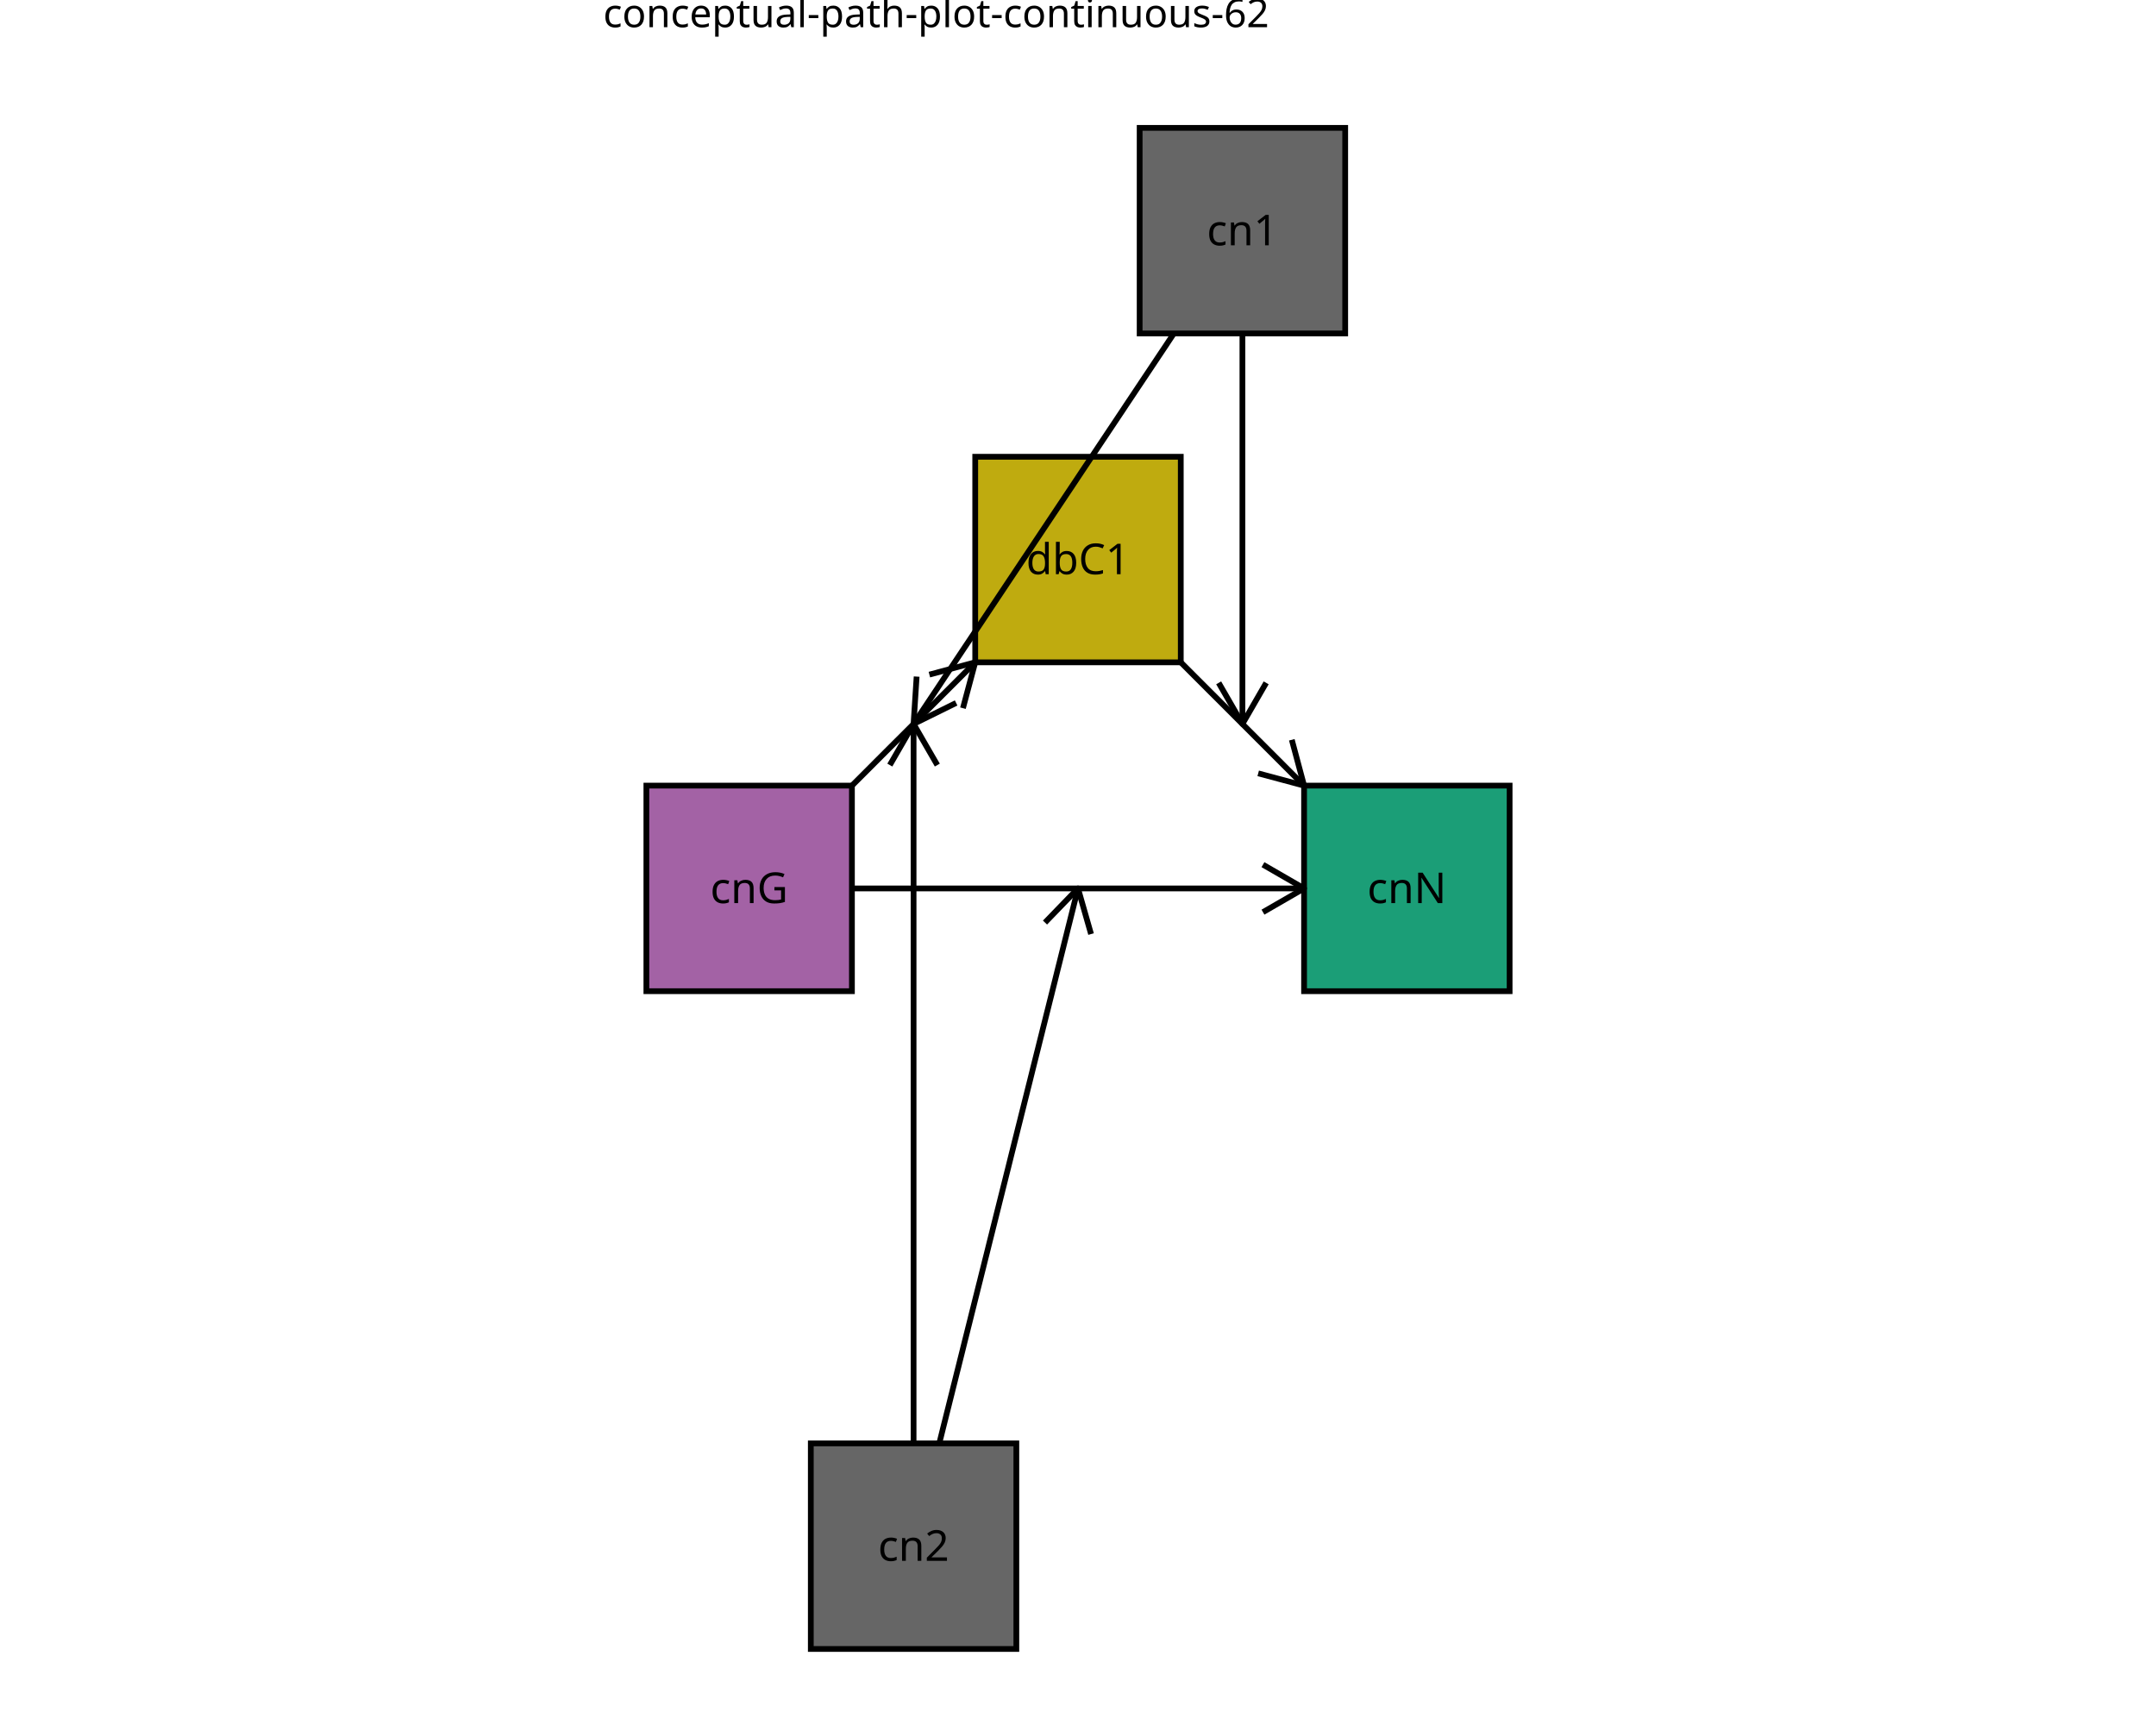
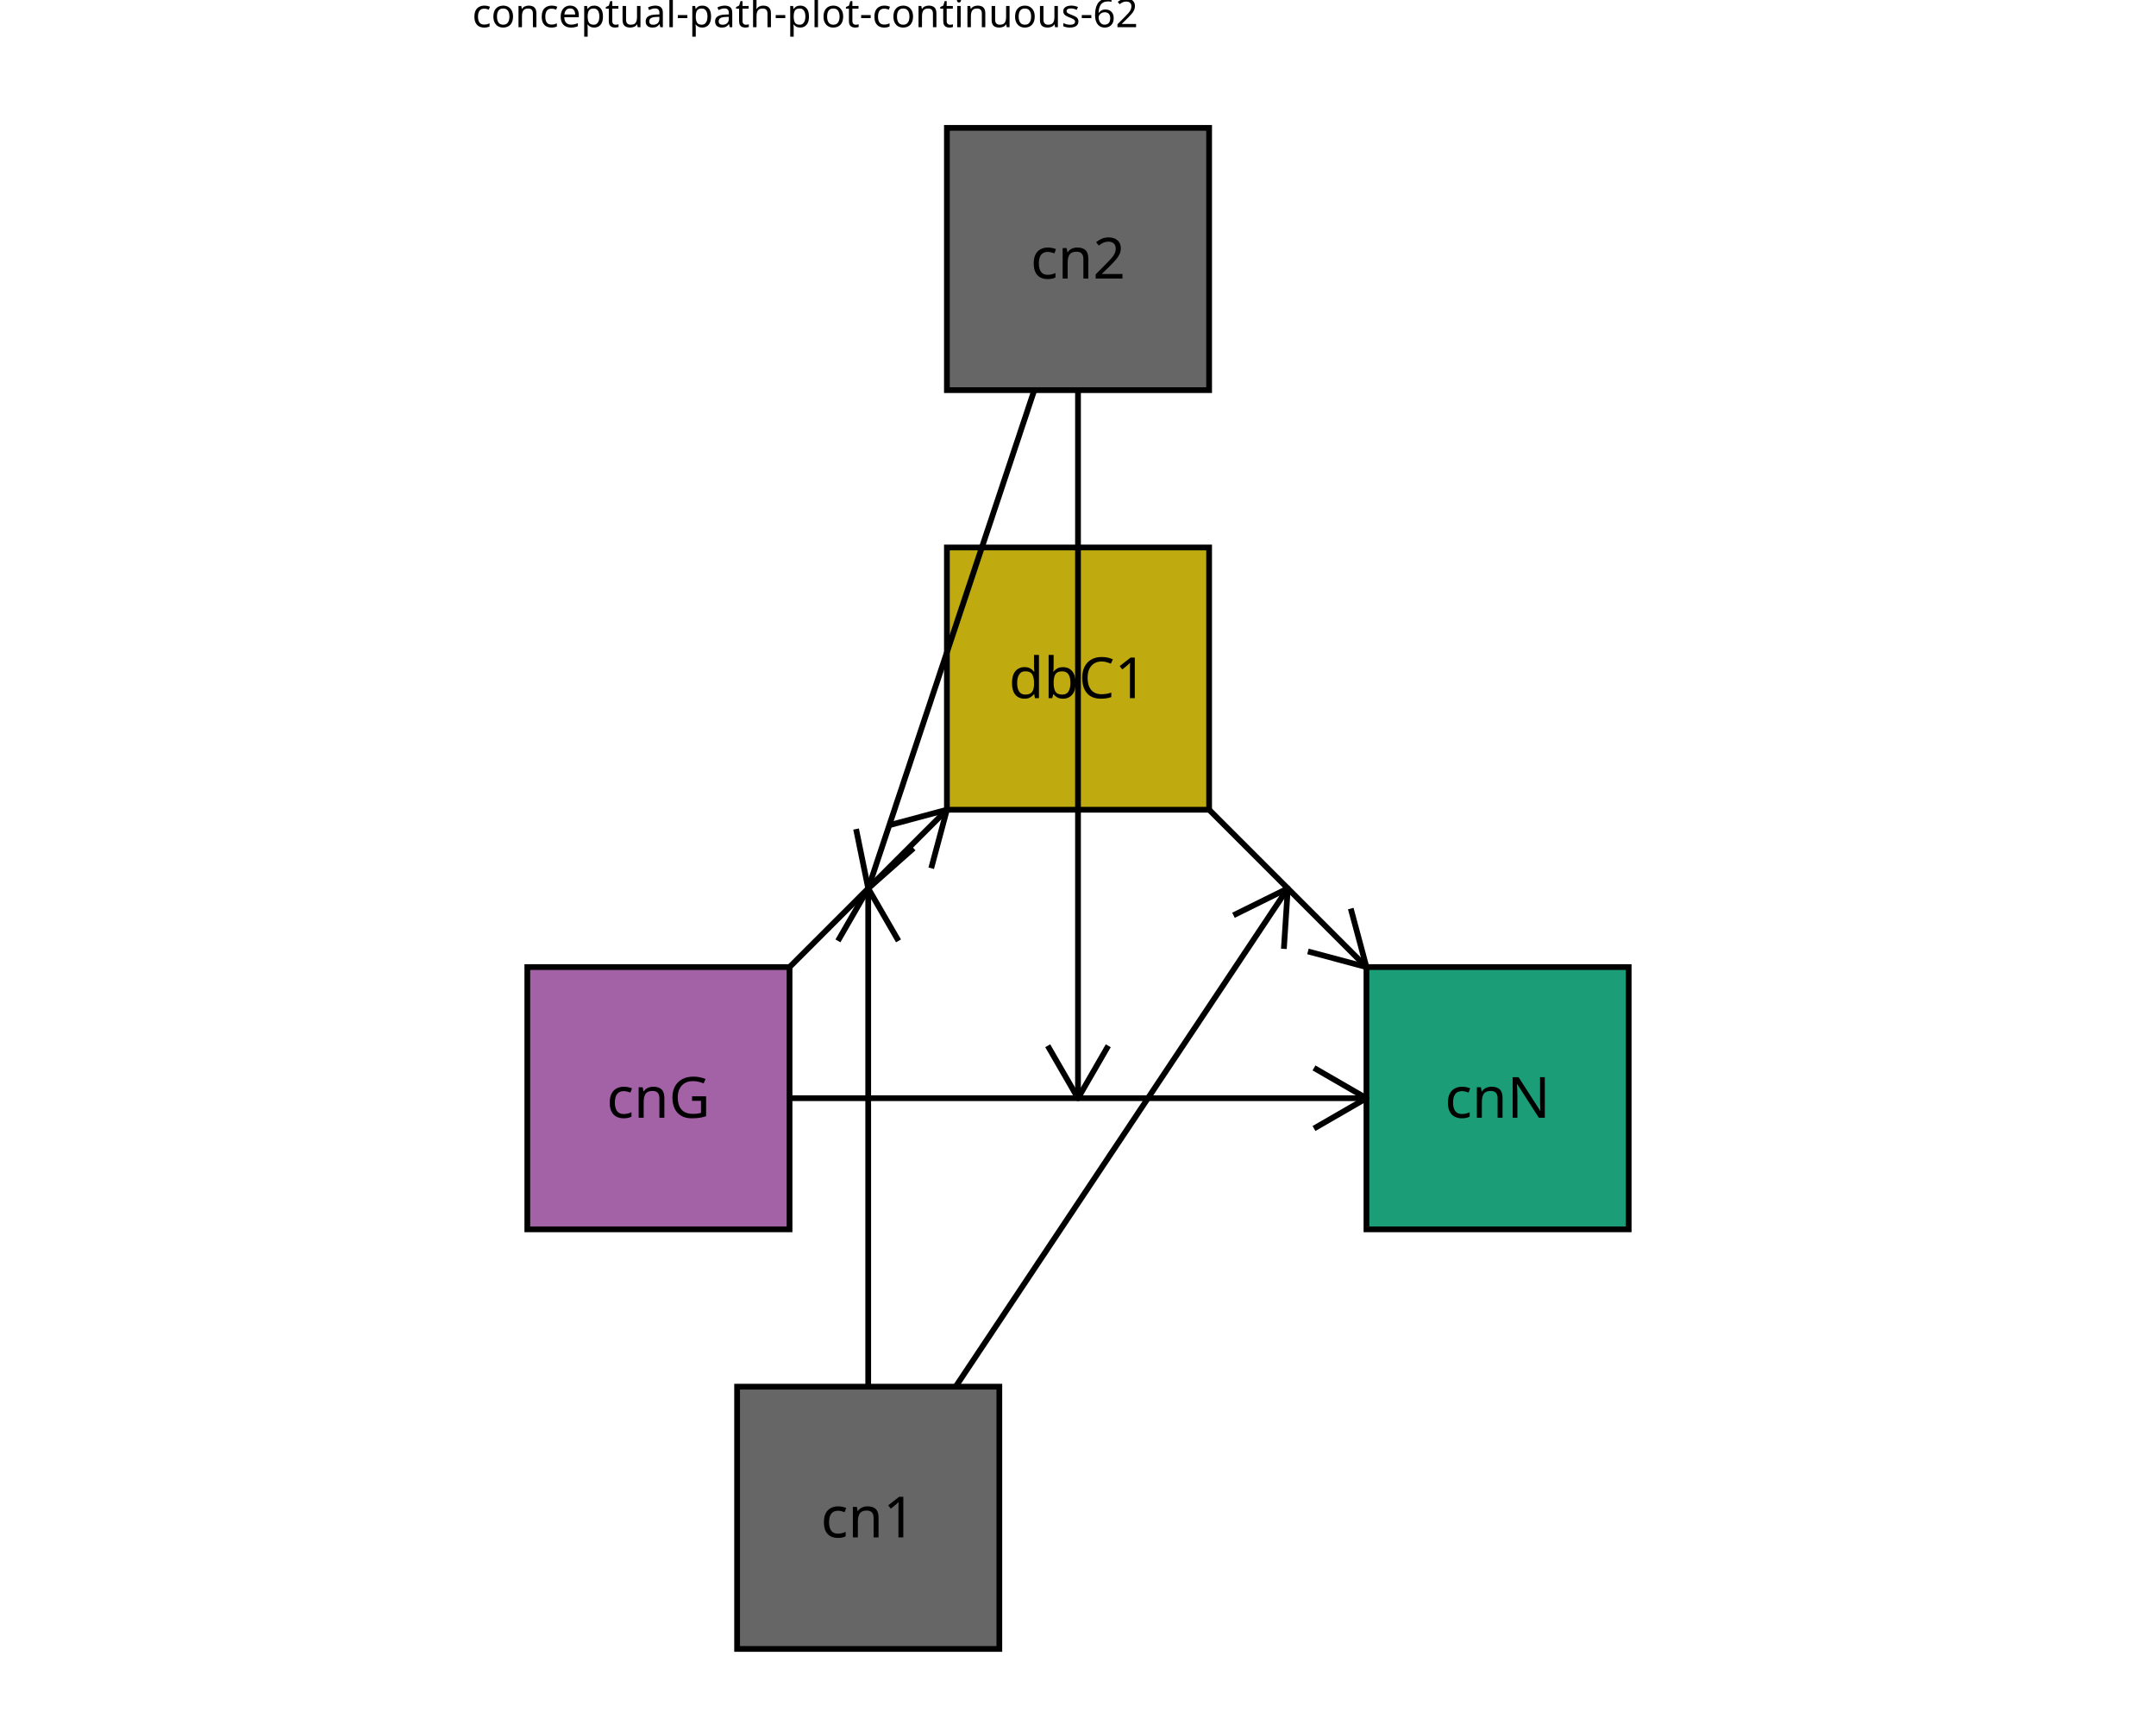
<svg xmlns="http://www.w3.org/2000/svg" class="svglite" data-engine-version="2.0" width="720.00pt" height="576.00pt" viewBox="0 0 720.00 576.00">
  <defs>
    <style type="text/css">
    .svglite line, .svglite polyline, .svglite polygon, .svglite path, .svglite rect, .svglite circle {
      fill: none;
      stroke: #000000;
      stroke-linecap: round;
      stroke-linejoin: round;
      stroke-miterlimit: 10.00;
    }
  </style>
  </defs>
  <rect width="100%" height="100%" style="stroke: none; fill: #FFFFFF;" />
  <defs>
    <clipPath id="cpMC4wMHw3MjAuMDB8MC4wMHw1NzYuMDA=">
      <rect x="0.00" y="0.00" width="720.00" height="576.00" />
    </clipPath>
  </defs>
  <g clip-path="url(#cpMC4wMHw3MjAuMDB8MC4wMHw1NzYuMDA=)">
</g>
  <defs>
-     <clipPath id="cpMjAxLjQ1fDUxOC41NXwwLjAwfDU3Ni4wMA==">
-       <rect x="201.45" y="0.00" width="317.10" height="576.00" />
+     <clipPath id="cpMTU3LjcxfDU2Mi4yOXwwLjAwfDU3Ni4wMA==">
+       <rect x="157.71" y="0.00" width="404.57" height="576.00" />
    </clipPath>
  </defs>
-   <g clip-path="url(#cpMjAxLjQ1fDUxOC41NXwwLjAwfDU3Ni4wMA==)">
-     <rect x="201.45" y="0.00" width="317.10" height="576.00" style="stroke-width: 10.67; stroke: none;" />
+   <g clip-path="url(#cpMTU3LjcxfDU2Mi4yOXwwLjAwfDU3Ni4wMA==)">
+     <rect x="157.71" y="0.00" width="404.57" height="576.00" style="stroke-width: 10.67; stroke: none;" />
  </g>
  <g clip-path="url(#cpMC4wMHw3MjAuMDB8MC4wMHw1NzYuMDA=)">
</g>
  <defs>
-     <clipPath id="cpMjAxLjQ1fDUxOC41NXwxNy4zMHw1NzYuMDA=">
-       <rect x="201.45" y="17.30" width="317.10" height="558.70" />
+     <clipPath id="cpMTU3LjcxfDU2Mi4yOXwxNy4zMHw1NzYuMDA=">
+       <rect x="157.71" y="17.30" width="404.57" height="558.70" />
    </clipPath>
  </defs>
-   <g clip-path="url(#cpMjAxLjQ1fDUxOC41NXwxNy4zMHw1NzYuMDA=)">
-     <rect x="201.45" y="17.30" width="317.10" height="558.70" style="stroke-width: 10.67; stroke: none;" />
-     <rect x="215.86" y="262.33" width="68.64" height="68.64" style="stroke-width: 1.92; stroke-linecap: butt; stroke-linejoin: miter; fill: #A362A5;" />
-     <rect x="435.50" y="262.33" width="68.64" height="68.64" style="stroke-width: 1.92; stroke-linecap: butt; stroke-linejoin: miter; fill: #1B9E77;" />
-     <rect x="325.68" y="152.52" width="68.64" height="68.64" style="stroke-width: 1.92; stroke-linecap: butt; stroke-linejoin: miter; fill: #BFAB0F;" />
-     <rect x="380.59" y="42.70" width="68.64" height="68.64" style="stroke-width: 1.92; stroke-linecap: butt; stroke-linejoin: miter; fill: #666666;" />
-     <rect x="270.77" y="481.97" width="68.64" height="68.64" style="stroke-width: 1.92; stroke-linecap: butt; stroke-linejoin: miter; fill: #666666;" />
-     <rect x="270.77" y="207.43" width="68.64" height="68.64" style="stroke-width: 1.92; stroke: none; stroke-linecap: butt; stroke-linejoin: miter;" />
-     <rect x="380.59" y="207.43" width="68.64" height="68.64" style="stroke-width: 1.92; stroke: none; stroke-linecap: butt; stroke-linejoin: miter;" />
-     <rect x="325.68" y="262.33" width="68.64" height="68.64" style="stroke-width: 1.92; stroke: none; stroke-linecap: butt; stroke-linejoin: miter;" />
-     <rect x="270.77" y="207.43" width="68.64" height="68.64" style="stroke-width: 1.92; stroke: none; stroke-linecap: butt; stroke-linejoin: miter;" />
-     <polyline points="284.50,296.65 285.68,296.65 287.90,296.65 290.12,296.65 292.33,296.65 294.55,296.65 296.77,296.65 298.99,296.65 301.21,296.65 303.43,296.65 305.65,296.65 307.86,296.65 310.08,296.65 312.30,296.65 314.52,296.65 316.74,296.65 318.96,296.65 321.18,296.65 323.39,296.65 325.61,296.65 327.83,296.65 330.05,296.65 332.27,296.65 334.49,296.65 336.71,296.65 338.92,296.65 341.14,296.65 343.36,296.65 345.58,296.65 347.80,296.65 350.02,296.65 352.24,296.65 354.45,296.65 356.67,296.65 358.89,296.65 361.11,296.65 363.33,296.65 365.55,296.65 367.76,296.65 369.98,296.65 372.20,296.65 374.42,296.65 376.64,296.65 378.86,296.65 381.08,296.65 383.29,296.65 385.51,296.65 387.73,296.65 389.95,296.65 392.17,296.65 394.39,296.65 396.61,296.65 398.82,296.65 401.04,296.65 403.26,296.65 405.48,296.65 407.70,296.65 409.92,296.65 412.14,296.65 414.35,296.65 416.57,296.65 418.79,296.65 421.01,296.65 423.23,296.65 425.45,296.65 427.67,296.65 429.88,296.65 432.10,296.65 434.32,296.65 435.50,296.65 " style="stroke-width: 1.92; stroke-linecap: butt;" />
-     <polyline points="421.77,304.58 435.50,296.65 421.77,288.72 " style="stroke-width: 1.92; stroke-linecap: butt;" />
-     <polyline points="313.67,481.97 313.97,480.79 314.52,478.57 315.07,476.35 315.63,474.13 316.18,471.92 316.74,469.70 317.29,467.48 317.85,465.26 318.40,463.04 318.96,460.82 319.51,458.60 320.07,456.39 320.62,454.17 321.18,451.95 321.73,449.73 322.28,447.51 322.84,445.29 323.39,443.08 323.95,440.86 324.50,438.64 325.06,436.42 325.61,434.20 326.17,431.98 326.72,429.76 327.28,427.55 327.83,425.33 328.39,423.11 328.94,420.89 329.50,418.67 330.05,416.45 330.60,414.23 331.16,412.02 331.71,409.80 332.27,407.58 332.82,405.36 333.38,403.14 333.93,400.92 334.49,398.70 335.04,396.49 335.60,394.27 336.15,392.05 336.71,389.83 337.26,387.61 337.81,385.39 338.37,383.17 338.92,380.96 339.48,378.74 340.03,376.52 340.59,374.30 341.14,372.08 341.70,369.86 342.25,367.65 342.81,365.43 343.36,363.21 343.92,360.99 344.47,358.77 345.02,356.55 345.58,354.33 346.13,352.12 346.69,349.90 347.24,347.68 347.80,345.46 348.35,343.24 348.91,341.02 349.46,338.80 350.02,336.59 350.57,334.37 351.13,332.15 351.68,329.93 352.24,327.71 352.79,325.49 353.34,323.27 353.90,321.06 354.45,318.84 355.01,316.62 355.56,314.40 356.12,312.18 356.67,309.96 357.23,307.74 357.78,305.53 358.34,303.31 358.89,301.09 359.45,298.87 360.00,296.65 " style="stroke-width: 1.92; stroke-linecap: butt;" />
-     <polyline points="364.36,311.90 360.00,296.65 348.98,308.05 " style="stroke-width: 1.92; stroke-linecap: butt;" />
-     <polyline points="305.09,481.97 305.09,480.24 305.09,477.46 305.09,474.69 305.09,471.92 305.09,469.14 305.09,466.37 305.09,463.60 305.09,460.82 305.09,458.05 305.09,455.28 305.09,452.50 305.09,449.73 305.09,446.96 305.09,444.18 305.09,441.41 305.09,438.64 305.09,435.86 305.09,433.09 305.09,430.32 305.09,427.55 305.09,424.77 305.09,422.00 305.09,419.23 305.09,416.45 305.09,413.68 305.09,410.91 305.09,408.13 305.09,405.36 305.09,402.59 305.09,399.81 305.09,397.04 305.09,394.27 305.09,391.49 305.09,388.72 305.09,385.95 305.09,383.17 305.09,380.40 305.09,377.63 305.09,374.86 305.09,372.08 305.09,369.31 305.09,366.54 305.09,363.76 305.09,360.99 305.09,358.22 305.09,355.44 305.09,352.67 305.09,349.90 305.09,347.12 305.09,344.35 305.09,341.58 305.09,338.80 305.09,336.03 305.09,333.26 305.09,330.48 305.09,327.71 305.09,324.94 305.09,322.17 305.09,319.39 305.09,316.62 305.09,313.85 305.09,311.07 305.09,308.30 305.09,305.53 305.09,302.75 305.09,299.98 305.09,297.21 305.09,294.43 305.09,291.66 305.09,288.89 305.09,286.11 305.09,283.34 305.09,280.57 305.09,277.79 305.09,275.02 305.09,272.25 305.09,269.47 305.09,266.70 305.09,263.93 305.09,261.16 305.09,258.38 305.09,255.61 305.09,252.84 305.09,250.06 305.09,247.29 305.09,244.52 305.09,241.74 " style="stroke-width: 1.92; stroke-linecap: butt;" />
-     <polyline points="313.02,255.47 305.09,241.74 297.16,255.47 " style="stroke-width: 1.92; stroke-linecap: butt;" />
-     <polyline points="284.50,262.33 284.57,262.26 285.68,261.16 286.79,260.05 287.90,258.94 289.01,257.83 290.12,256.72 291.23,255.61 292.33,254.50 293.44,253.39 294.55,252.28 295.66,251.17 296.77,250.06 297.88,248.95 298.99,247.84 300.10,246.74 301.21,245.63 302.32,244.52 303.43,243.41 304.54,242.30 305.65,241.19 306.76,240.08 307.86,238.97 308.97,237.86 310.08,236.75 311.19,235.64 312.30,234.53 313.41,233.42 314.52,232.31 315.63,231.21 316.74,230.10 317.85,228.99 318.96,227.88 320.07,226.77 321.18,225.66 322.28,224.55 323.39,223.44 324.50,222.33 325.61,221.22 325.68,221.15 " style="stroke-width: 1.92; stroke-linecap: butt;" />
-     <polyline points="321.58,236.47 325.68,221.15 310.37,225.26 " style="stroke-width: 1.92; stroke-linecap: butt;" />
-     <polyline points="394.32,221.15 394.39,221.22 395.50,222.33 396.61,223.44 397.72,224.55 398.82,225.66 399.93,226.77 401.04,227.88 402.15,228.99 403.26,230.10 404.37,231.21 405.48,232.31 406.59,233.42 407.70,234.53 408.81,235.64 409.92,236.75 411.03,237.86 412.14,238.97 413.24,240.08 414.35,241.19 415.46,242.30 416.57,243.41 417.68,244.52 418.79,245.63 419.90,246.74 421.01,247.84 422.12,248.95 423.23,250.06 424.34,251.17 425.45,252.28 426.56,253.39 427.67,254.50 428.77,255.61 429.88,256.72 430.99,257.83 432.10,258.94 433.21,260.05 434.32,261.16 435.43,262.26 435.50,262.33 " style="stroke-width: 1.92; stroke-linecap: butt;" />
-     <polyline points="420.18,258.23 435.50,262.33 431.40,247.02 " style="stroke-width: 1.92; stroke-linecap: butt;" />
-     <polyline points="392.03,111.34 391.61,111.96 390.50,113.62 389.40,115.29 388.29,116.95 387.18,118.61 386.07,120.28 384.96,121.94 383.85,123.61 382.74,125.27 381.63,126.93 380.52,128.60 379.41,130.26 378.30,131.93 377.19,133.59 376.08,135.25 374.98,136.92 373.87,138.58 372.76,140.25 371.65,141.91 370.54,143.57 369.43,145.24 368.32,146.90 367.21,148.56 366.10,150.23 364.99,151.89 363.88,153.56 362.77,155.22 361.66,156.88 360.55,158.55 359.45,160.21 358.34,161.88 357.23,163.54 356.12,165.20 355.01,166.87 353.90,168.53 352.79,170.20 351.68,171.86 350.57,173.52 349.46,175.19 348.35,176.85 347.24,178.52 346.13,180.18 345.02,181.84 343.92,183.51 342.81,185.17 341.70,186.83 340.59,188.50 339.48,190.16 338.37,191.83 337.26,193.49 336.15,195.15 335.04,196.82 333.93,198.48 332.82,200.15 331.71,201.81 330.60,203.47 329.50,205.14 328.39,206.80 327.28,208.47 326.17,210.13 325.06,211.79 323.95,213.46 322.84,215.12 321.73,216.78 320.62,218.45 319.51,220.11 318.40,221.78 317.29,223.44 316.18,225.10 315.07,226.77 313.97,228.43 312.86,230.10 311.75,231.76 310.64,233.42 309.53,235.09 308.42,236.75 307.31,238.42 306.20,240.08 305.09,241.74 " style="stroke-width: 1.92; stroke-linecap: butt;" />
-     <polyline points="306.11,225.92 305.09,241.74 319.30,234.72 " style="stroke-width: 1.92; stroke-linecap: butt;" />
-     <polyline points="414.91,111.34 414.91,111.96 414.91,113.62 414.91,115.29 414.91,116.95 414.91,118.61 414.91,120.28 414.91,121.94 414.91,123.61 414.91,125.27 414.91,126.93 414.91,128.60 414.91,130.26 414.91,131.93 414.91,133.59 414.91,135.25 414.91,136.92 414.91,138.58 414.91,140.25 414.91,141.91 414.91,143.57 414.91,145.24 414.91,146.90 414.91,148.56 414.91,150.23 414.91,151.89 414.91,153.56 414.91,155.22 414.91,156.88 414.91,158.55 414.91,160.21 414.91,161.88 414.91,163.54 414.91,165.20 414.91,166.87 414.91,168.53 414.91,170.20 414.91,171.86 414.91,173.52 414.91,175.19 414.91,176.85 414.91,178.52 414.91,180.18 414.91,181.84 414.91,183.51 414.91,185.17 414.91,186.83 414.91,188.50 414.91,190.16 414.91,191.83 414.91,193.49 414.91,195.15 414.91,196.82 414.91,198.48 414.91,200.15 414.91,201.81 414.91,203.47 414.91,205.14 414.91,206.80 414.91,208.47 414.91,210.13 414.91,211.79 414.91,213.46 414.91,215.12 414.91,216.78 414.91,218.45 414.91,220.11 414.91,221.78 414.91,223.44 414.91,225.10 414.91,226.77 414.91,228.43 414.91,230.10 414.91,231.76 414.91,233.42 414.91,235.09 414.91,236.75 414.91,238.42 414.91,240.08 414.91,241.74 " style="stroke-width: 1.92; stroke-linecap: butt;" />
-     <polyline points="406.98,228.01 414.91,241.74 422.84,228.01 " style="stroke-width: 1.92; stroke-linecap: butt;" />
-     <text x="250.18" y="301.55" text-anchor="middle" style="font-size: 14.23px; font-family: sans;" textLength="26.10px" lengthAdjust="spacingAndGlyphs">cnG</text>
-     <text x="469.82" y="301.55" text-anchor="middle" style="font-size: 14.23px; font-family: sans;" textLength="25.31px" lengthAdjust="spacingAndGlyphs">cnN</text>
-     <text x="360.00" y="191.73" text-anchor="middle" style="font-size: 14.23px; font-family: sans;" textLength="34.02px" lengthAdjust="spacingAndGlyphs">dbC1</text>
-     <text x="414.91" y="81.91" text-anchor="middle" style="font-size: 14.23px; font-family: sans;" textLength="22.94px" lengthAdjust="spacingAndGlyphs">cn1</text>
-     <text x="305.09" y="521.18" text-anchor="middle" style="font-size: 14.23px; font-family: sans;" textLength="22.94px" lengthAdjust="spacingAndGlyphs">cn2</text>
+   <g clip-path="url(#cpMTU3LjcxfDU2Mi4yOXwxNy4zMHw1NzYuMDA=)">
+     <rect x="157.71" y="17.30" width="404.57" height="558.70" style="stroke-width: 10.67; stroke: none;" />
+     <rect x="176.10" y="322.92" width="87.57" height="87.57" style="stroke-width: 1.92; stroke-linecap: butt; stroke-linejoin: miter; fill: #A362A5;" />
+     <rect x="456.33" y="322.92" width="87.57" height="87.57" style="stroke-width: 1.92; stroke-linecap: butt; stroke-linejoin: miter; fill: #1B9E77;" />
+     <rect x="316.22" y="182.81" width="87.57" height="87.57" style="stroke-width: 1.92; stroke-linecap: butt; stroke-linejoin: miter; fill: #BFAB0F;" />
+     <rect x="246.16" y="463.03" width="87.57" height="87.57" style="stroke-width: 1.92; stroke-linecap: butt; stroke-linejoin: miter; fill: #666666;" />
+     <rect x="316.22" y="42.70" width="87.57" height="87.57" style="stroke-width: 1.92; stroke-linecap: butt; stroke-linejoin: miter; fill: #666666;" />
+     <rect x="246.16" y="252.87" width="87.57" height="87.57" style="stroke-width: 1.92; stroke: none; stroke-linecap: butt; stroke-linejoin: miter;" />
+     <rect x="386.27" y="252.87" width="87.57" height="87.57" style="stroke-width: 1.92; stroke: none; stroke-linecap: butt; stroke-linejoin: miter;" />
+     <rect x="316.22" y="322.92" width="87.57" height="87.57" style="stroke-width: 1.92; stroke: none; stroke-linecap: butt; stroke-linejoin: miter;" />
+     <rect x="246.16" y="252.87" width="87.57" height="87.57" style="stroke-width: 1.92; stroke: none; stroke-linecap: butt; stroke-linejoin: miter;" />
+     <polyline points="263.67,366.71 265.18,366.71 268.01,366.71 270.84,366.71 273.67,366.71 276.50,366.71 279.33,366.71 282.16,366.71 284.99,366.71 287.82,366.71 290.65,366.71 293.48,366.71 296.31,366.71 299.14,366.71 301.97,366.71 304.80,366.71 307.63,366.71 310.47,366.71 313.30,366.71 316.13,366.71 318.96,366.71 321.79,366.71 324.62,366.71 327.45,366.71 330.28,366.71 333.11,366.71 335.94,366.71 338.77,366.71 341.60,366.71 344.43,366.71 347.26,366.71 350.09,366.71 352.92,366.71 355.75,366.71 358.58,366.71 361.42,366.71 364.25,366.71 367.08,366.71 369.91,366.71 372.74,366.71 375.57,366.71 378.40,366.71 381.23,366.71 384.06,366.71 386.89,366.71 389.72,366.71 392.55,366.71 395.38,366.71 398.21,366.71 401.04,366.71 403.87,366.71 406.70,366.71 409.53,366.71 412.37,366.71 415.20,366.71 418.03,366.71 420.86,366.71 423.69,366.71 426.52,366.71 429.35,366.71 432.18,366.71 435.01,366.71 437.84,366.71 440.67,366.71 443.50,366.71 446.33,366.71 449.16,366.71 451.99,366.71 454.82,366.71 456.33,366.71 " style="stroke-width: 1.92; stroke-linecap: butt;" />
+     <polyline points="438.81,376.82 456.33,366.71 438.81,356.59 " style="stroke-width: 1.92; stroke-linecap: butt;" />
+     <polyline points="360.00,130.27 360.00,131.77 360.00,134.60 360.00,137.43 360.00,140.26 360.00,143.10 360.00,145.93 360.00,148.76 360.00,151.59 360.00,154.42 360.00,157.25 360.00,160.08 360.00,162.91 360.00,165.74 360.00,168.57 360.00,171.40 360.00,174.23 360.00,177.06 360.00,179.89 360.00,182.72 360.00,185.55 360.00,188.38 360.00,191.21 360.00,194.04 360.00,196.88 360.00,199.71 360.00,202.54 360.00,205.37 360.00,208.20 360.00,211.03 360.00,213.86 360.00,216.69 360.00,219.52 360.00,222.35 360.00,225.18 360.00,228.01 360.00,230.84 360.00,233.67 360.00,236.50 360.00,239.33 360.00,242.16 360.00,244.99 360.00,247.83 360.00,250.66 360.00,253.49 360.00,256.32 360.00,259.15 360.00,261.98 360.00,264.81 360.00,267.64 360.00,270.47 360.00,273.30 360.00,276.13 360.00,278.96 360.00,281.79 360.00,284.62 360.00,287.45 360.00,290.28 360.00,293.11 360.00,295.94 360.00,298.77 360.00,301.61 360.00,304.44 360.00,307.27 360.00,310.10 360.00,312.93 360.00,315.76 360.00,318.59 360.00,321.42 360.00,324.25 360.00,327.08 360.00,329.91 360.00,332.74 360.00,335.57 360.00,338.40 360.00,341.23 360.00,344.06 360.00,346.89 360.00,349.72 360.00,352.56 360.00,355.39 360.00,358.22 360.00,361.05 360.00,363.88 360.00,366.71 " style="stroke-width: 1.92; stroke-linecap: butt;" />
+     <polyline points="349.89,349.19 360.00,366.71 370.11,349.19 " style="stroke-width: 1.92; stroke-linecap: butt;" />
+     <polyline points="345.41,130.27 345.14,131.07 344.43,133.19 343.72,135.31 343.02,137.43 342.31,139.56 341.60,141.68 340.89,143.80 340.19,145.93 339.48,148.05 338.77,150.17 338.06,152.29 337.36,154.42 336.65,156.54 335.94,158.66 335.23,160.79 334.53,162.91 333.82,165.03 333.11,167.15 332.40,169.28 331.69,171.40 330.99,173.52 330.28,175.65 329.57,177.77 328.86,179.89 328.16,182.02 327.45,184.14 326.74,186.26 326.03,188.38 325.33,190.51 324.62,192.63 323.91,194.75 323.20,196.88 322.50,199.00 321.79,201.12 321.08,203.24 320.37,205.37 319.66,207.49 318.96,209.61 318.25,211.74 317.54,213.86 316.83,215.98 316.13,218.10 315.42,220.23 314.71,222.35 314.00,224.47 313.30,226.60 312.59,228.72 311.88,230.84 311.17,232.96 310.47,235.09 309.76,237.21 309.05,239.33 308.34,241.46 307.63,243.58 306.93,245.70 306.22,247.83 305.51,249.95 304.80,252.07 304.10,254.19 303.39,256.32 302.68,258.44 301.97,260.56 301.27,262.69 300.56,264.81 299.85,266.93 299.14,269.05 298.44,271.18 297.73,273.30 297.02,275.42 296.31,277.55 295.61,279.67 294.90,281.79 294.19,283.91 293.48,286.04 292.77,288.16 292.07,290.28 291.36,292.41 290.65,294.53 289.94,296.65 " style="stroke-width: 1.92; stroke-linecap: butt;" />
+     <polyline points="285.89,276.83 289.94,296.65 305.08,283.23 " style="stroke-width: 1.92; stroke-linecap: butt;" />
+     <polyline points="263.67,322.92 263.76,322.83 265.18,321.42 266.59,320.00 268.01,318.59 269.42,317.17 270.84,315.76 272.25,314.34 273.67,312.93 275.08,311.51 276.50,310.10 277.91,308.68 279.33,307.27 280.74,305.85 282.16,304.44 283.58,303.02 284.99,301.61 286.41,300.19 287.82,298.77 289.24,297.36 290.65,295.94 292.07,294.53 293.48,293.11 294.90,291.70 296.31,290.28 297.73,288.87 299.14,287.45 300.56,286.04 301.97,284.62 303.39,283.21 304.80,281.79 306.22,280.38 307.63,278.96 309.05,277.55 310.47,276.13 311.88,274.72 313.30,273.30 314.71,271.88 316.13,270.47 316.22,270.38 " style="stroke-width: 1.92; stroke-linecap: butt;" />
+     <polyline points="310.98,289.92 316.22,270.38 296.68,275.62 " style="stroke-width: 1.92; stroke-linecap: butt;" />
+     <polyline points="403.78,270.38 403.87,270.47 405.29,271.88 406.70,273.30 408.12,274.72 409.53,276.13 410.95,277.55 412.37,278.96 413.78,280.38 415.20,281.79 416.61,283.21 418.03,284.62 419.44,286.04 420.86,287.45 422.27,288.87 423.69,290.28 425.10,291.70 426.52,293.11 427.93,294.53 429.35,295.94 430.76,297.36 432.18,298.77 433.59,300.19 435.01,301.61 436.42,303.02 437.84,304.44 439.26,305.85 440.67,307.27 442.09,308.68 443.50,310.10 444.92,311.51 446.33,312.93 447.75,314.34 449.16,315.76 450.58,317.17 451.99,318.59 453.41,320.00 454.82,321.42 456.24,322.83 456.33,322.92 " style="stroke-width: 1.92; stroke-linecap: butt;" />
+     <polyline points="436.79,317.69 456.33,322.92 451.09,303.38 " style="stroke-width: 1.92; stroke-linecap: butt;" />
+     <polyline points="289.94,463.03 289.94,462.24 289.94,460.12 289.94,457.99 289.94,455.87 289.94,453.75 289.94,451.62 289.94,449.50 289.94,447.38 289.94,445.26 289.94,443.13 289.94,441.01 289.94,438.89 289.94,436.76 289.94,434.64 289.94,432.52 289.94,430.40 289.94,428.27 289.94,426.15 289.94,424.03 289.94,421.90 289.94,419.78 289.94,417.66 289.94,415.53 289.94,413.41 289.94,411.29 289.94,409.17 289.94,407.04 289.94,404.92 289.94,402.80 289.94,400.67 289.94,398.55 289.94,396.43 289.94,394.31 289.94,392.18 289.94,390.06 289.94,387.94 289.94,385.81 289.94,383.69 289.94,381.57 289.94,379.45 289.94,377.32 289.94,375.20 289.94,373.08 289.94,370.95 289.94,368.83 289.94,366.71 289.94,364.59 289.94,362.46 289.94,360.34 289.94,358.22 289.94,356.09 289.94,353.97 289.94,351.85 289.94,349.72 289.94,347.60 289.94,345.48 289.94,343.36 289.94,341.23 289.94,339.11 289.94,336.99 289.94,334.86 289.94,332.74 289.94,330.62 289.94,328.50 289.94,326.37 289.94,324.25 289.94,322.13 289.94,320.00 289.94,317.88 289.94,315.76 289.94,313.64 289.94,311.51 289.94,309.39 289.94,307.27 289.94,305.14 289.94,303.02 289.94,300.90 289.94,298.77 289.94,296.65 " style="stroke-width: 1.92; stroke-linecap: butt;" />
+     <polyline points="300.06,314.17 289.94,296.65 279.83,314.17 " style="stroke-width: 1.92; stroke-linecap: butt;" />
+     <polyline points="319.13,463.03 319.66,462.24 321.08,460.12 322.50,457.99 323.91,455.87 325.33,453.75 326.74,451.62 328.16,449.50 329.57,447.38 330.99,445.26 332.40,443.13 333.82,441.01 335.23,438.89 336.65,436.76 338.06,434.64 339.48,432.52 340.89,430.40 342.31,428.27 343.72,426.15 345.14,424.03 346.55,421.90 347.97,419.78 349.39,417.66 350.80,415.53 352.22,413.41 353.63,411.29 355.05,409.17 356.46,407.04 357.88,404.92 359.29,402.80 360.71,400.67 362.12,398.55 363.54,396.43 364.95,394.31 366.37,392.18 367.78,390.06 369.20,387.94 370.61,385.81 372.03,383.69 373.45,381.57 374.86,379.45 376.28,377.32 377.69,375.20 379.11,373.08 380.52,370.95 381.94,368.83 383.35,366.71 384.77,364.59 386.18,362.46 387.60,360.34 389.01,358.22 390.43,356.09 391.84,353.97 393.26,351.85 394.67,349.72 396.09,347.60 397.50,345.48 398.92,343.36 400.34,341.23 401.75,339.11 403.17,336.99 404.58,334.86 406.00,332.74 407.41,330.62 408.83,328.50 410.24,326.37 411.66,324.25 413.07,322.13 414.49,320.00 415.90,317.88 417.32,315.76 418.73,313.64 420.15,311.51 421.56,309.39 422.98,307.27 424.39,305.14 425.81,303.02 427.23,300.90 428.64,298.77 430.06,296.65 " style="stroke-width: 1.92; stroke-linecap: butt;" />
+     <polyline points="428.75,316.84 430.06,296.65 411.92,305.62 " style="stroke-width: 1.92; stroke-linecap: butt;" />
+     <text x="219.89" y="373.23" text-anchor="middle" style="font-size: 18.97px; font-family: sans;" textLength="34.80px" lengthAdjust="spacingAndGlyphs">cnG</text>
+     <text x="500.11" y="373.23" text-anchor="middle" style="font-size: 18.97px; font-family: sans;" textLength="33.74px" lengthAdjust="spacingAndGlyphs">cnN</text>
+     <text x="360.00" y="233.12" text-anchor="middle" style="font-size: 18.97px; font-family: sans;" textLength="45.35px" lengthAdjust="spacingAndGlyphs">dbC1</text>
+     <text x="289.94" y="513.35" text-anchor="middle" style="font-size: 18.97px; font-family: sans;" textLength="30.59px" lengthAdjust="spacingAndGlyphs">cn1</text>
+     <text x="360.00" y="93.01" text-anchor="middle" style="font-size: 18.97px; font-family: sans;" textLength="30.59px" lengthAdjust="spacingAndGlyphs">cn2</text>
  </g>
  <g clip-path="url(#cpMC4wMHw3MjAuMDB8MC4wMHw1NzYuMDA=)">
-     <text x="201.45" y="9.08" style="font-size: 13.20px; font-family: sans;" textLength="206.96px" lengthAdjust="spacingAndGlyphs">conceptual-path-plot-continuous-62</text>
+     <text x="157.71" y="9.08" style="font-size: 13.20px; font-family: sans;" textLength="206.96px" lengthAdjust="spacingAndGlyphs">conceptual-path-plot-continuous-62</text>
  </g>
</svg>
